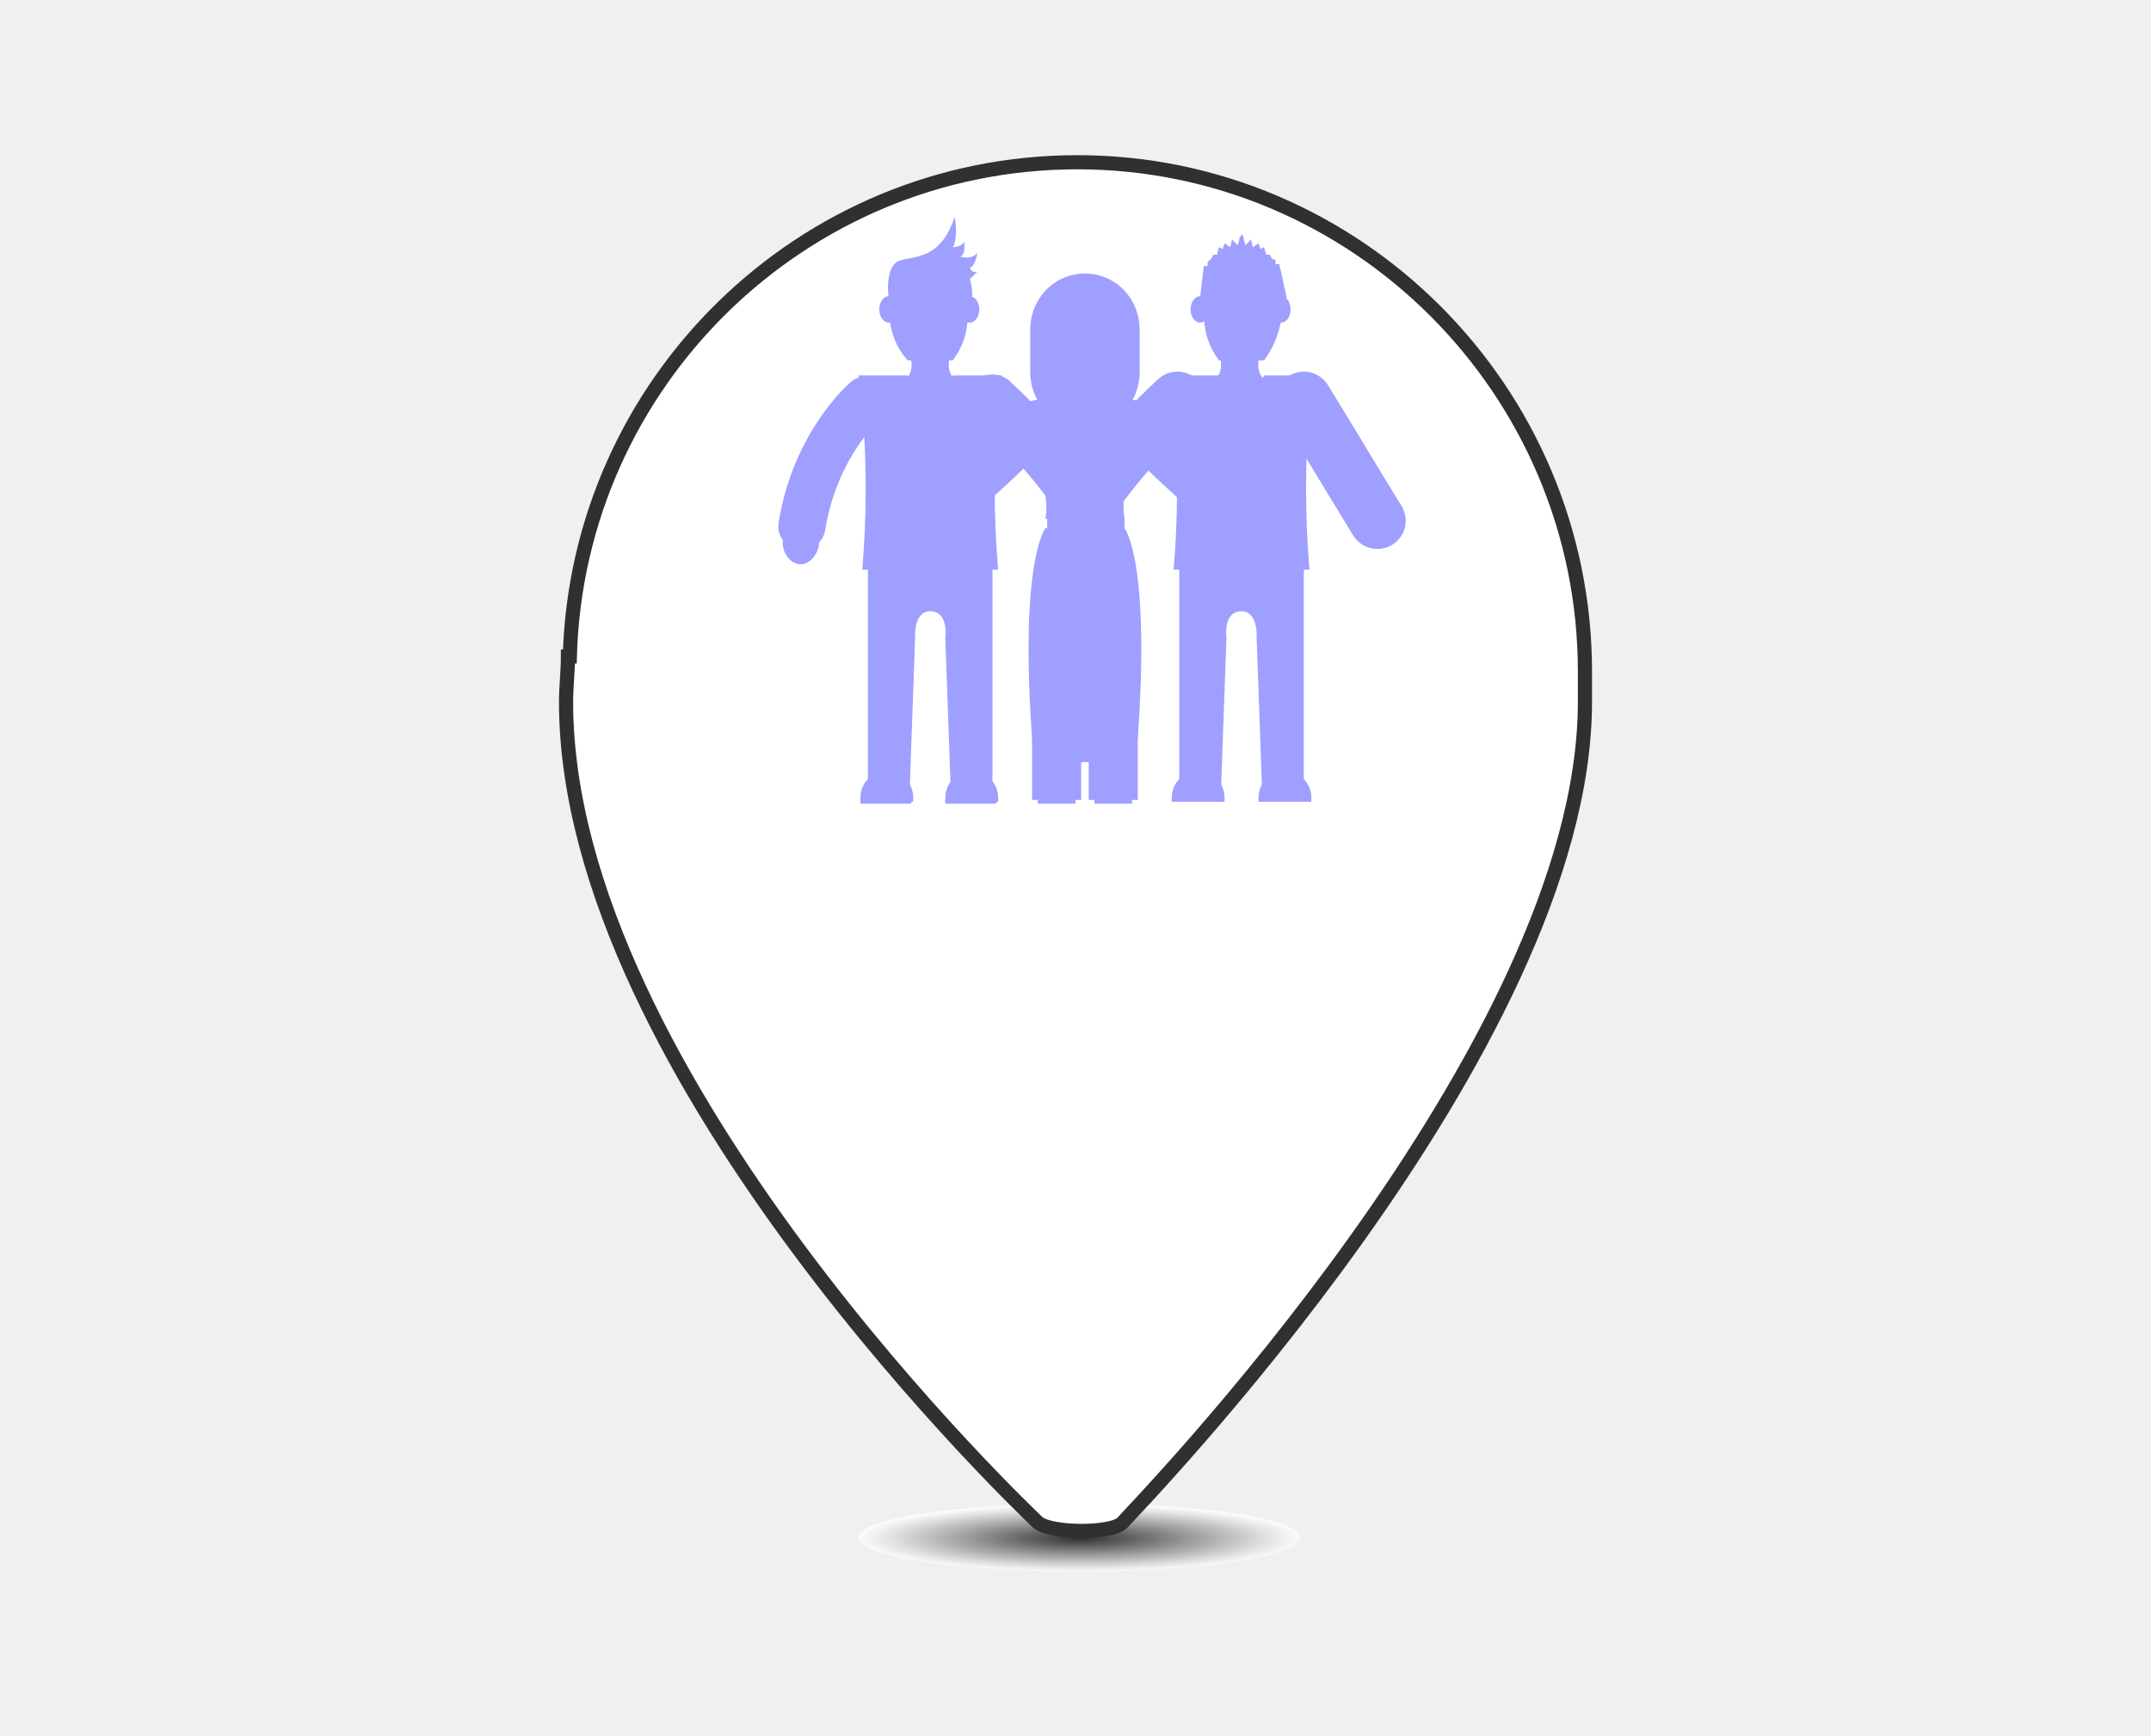
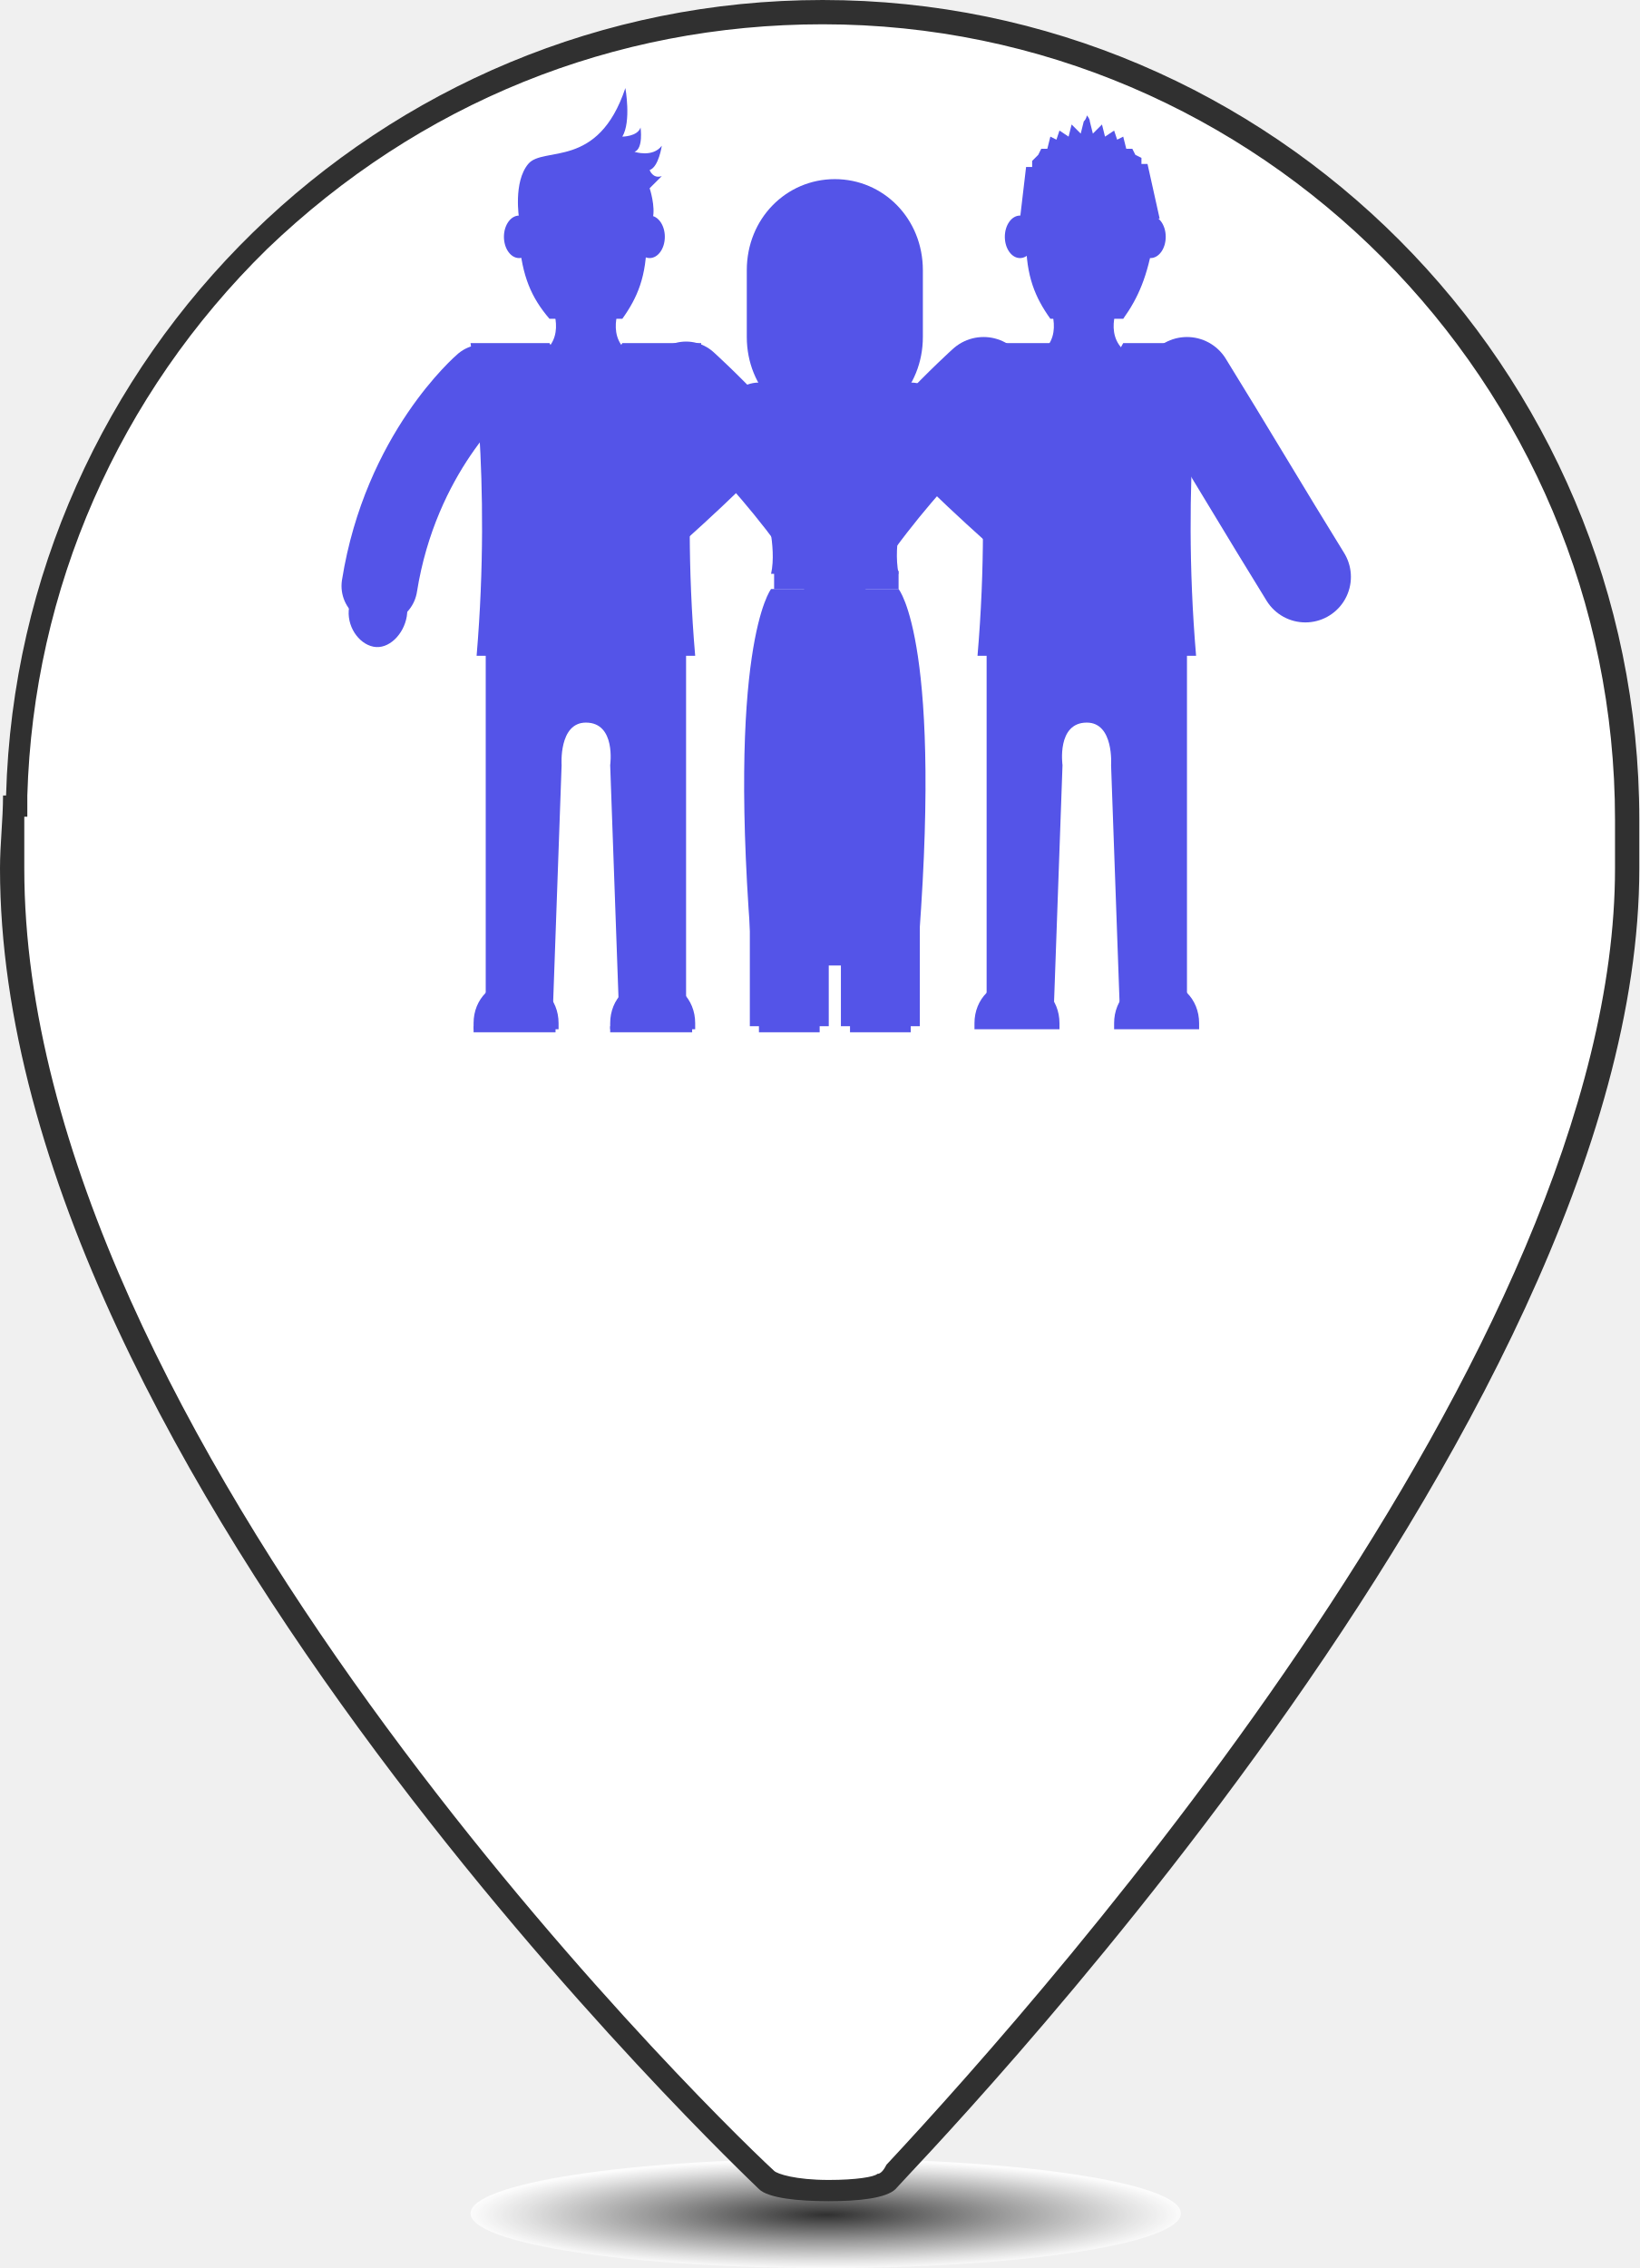
- <svg xmlns="http://www.w3.org/2000/svg" version="1.1" id="Layer_2" x="0px" y="0px" viewBox="0 0 114 92" style="enable-background:new 0 0 114 92;" xml:space="preserve">
+ <svg xmlns="http://www.w3.org/2000/svg" version="1.1" id="Layer_2" x="0px" y="0px" viewBox="0 0 54 74.7" style="enable-background:new 0 0 54 74.7;" xml:space="preserve">
  <style type="text/css">
	.st0{opacity:0.8;fill:url(#SVGID_1_);enable-background:new    ;}
- 	.st1{fill:#FFFFFF;stroke:#303030;stroke-width:0.75;stroke-miterlimit:10;}
- 	.st2{fill:none;stroke:#9F9FFF;stroke-width:3;stroke-linecap:round;stroke-miterlimit:10;}
- 	.st3{fill:#F9D500;stroke:#9F9FFF;stroke-width:3;stroke-linecap:round;stroke-miterlimit:10;}
- 	.st4{fill:none;stroke:#9F9FFF;stroke-width:2.2;stroke-linecap:round;stroke-miterlimit:10;}
- 	.st5{fill:#9F9FFF;}
- 	.st6{fill:#F9D500;}
- 	.st7{fill:none;stroke:#9F9FFF;stroke-width:2.5;stroke-linecap:round;stroke-miterlimit:10;}
- 	.st8{fill:none;stroke:#9F9FFF;stroke-width:2.7;stroke-linecap:round;stroke-miterlimit:10;}
- 	.st9{fill:none;stroke:#9F9FFF;stroke-width:2.6;stroke-miterlimit:10;}
+ 	.st1{fill:#FFFFFF;}
+ 	.st2{fill:#303030;}
+ 	.st3{fill:none;stroke:#5454E8;stroke-width:3;stroke-linecap:round;stroke-miterlimit:10;}
+ 	.st4{fill:#F9D500;stroke:#5454E8;stroke-width:3;stroke-linecap:round;stroke-miterlimit:10;}
+ 	.st5{fill:none;stroke:#5454E8;stroke-width:2.2;stroke-linecap:round;stroke-miterlimit:10;}
+ 	.st6{fill:#5454E8;}
+ 	.st7{fill:#F9D500;}
+ 	.st8{fill:none;stroke:#5454E8;stroke-width:2.5;stroke-linecap:round;stroke-miterlimit:10;}
+ 	.st9{fill:none;stroke:#5454E8;stroke-width:2.7;stroke-linecap:round;stroke-miterlimit:10;}
+ 	.st10{fill:none;stroke:#5454E8;stroke-width:2.6;stroke-miterlimit:10;}
</style>
-   <radialGradient id="SVGID_1_" cx="57.224" cy="40.846" r="11.738" gradientTransform="matrix(1 0 0 -0.1522 0 87.7639)" gradientUnits="userSpaceOnUse">
+   <radialGradient id="SVGID_1_" cx="27.224" cy="71.667" r="11.738" gradientTransform="matrix(1 0 0 -0.1522 0 83.855)" gradientUnits="userSpaceOnUse">
    <stop offset="0" style="stop-color:#000000" />
    <stop offset="0.499" style="stop-color:#868686" />
    <stop offset="0.844" style="stop-color:#DDDDDD" />
    <stop offset="1" style="stop-color:#FFFFFF" />
  </radialGradient>
-   <ellipse class="st0" cx="57.2" cy="81.5" rx="11.7" ry="1.8" />
+   <ellipse class="st0" cx="27.2" cy="72.9" rx="11.7" ry="1.8" />
  <g>
    <g>
-       <path class="st1" d="M84,35.6c0-14.9-12.1-27-26.9-27c-14.6,0-26.5,11.7-26.9,26.2h-0.1c0,0.8-0.1,1.6-0.1,2.4    c0,19.9,24.7,43.2,25,43.5c0.7,0.6,4,0.6,4.5,0S84,55.6,84,37.2c0-0.4,0-0.7,0-1.1C84,35.9,84,35.8,84,35.6z" />
+       <g>
+         <path class="st1" d="M27.3,72.2c-1.1,0-1.9-0.2-2.1-0.4C22.7,69.3,0.4,47.3,0.4,28.6c0-0.4,0-0.8,0-1.2c0-0.3,0-0.6,0-0.8h0.1     l0-0.4C1,12,12.9,0.4,27.1,0.4c14.6,0,26.5,11.9,26.5,26.6v1.6c0,16-18.4,36.9-24.1,42.9c-0.2,0.2-0.3,0.3-0.3,0.3     C29.1,72,28.5,72.2,27.3,72.2z" />
+         <path class="st2" d="M27.1,0.8c14.4,0,26.1,11.8,26.1,26.2v0.5v1.1c0,15.8-18.4,36.7-24,42.7c-0.1,0.2-0.2,0.3-0.3,0.3     c-0.1,0.1-0.7,0.2-1.6,0.2c-1.1,0-1.7-0.2-1.8-0.3l0,0C22.9,69.1,0.8,47.2,0.8,28.6c0-0.4,0-0.8,0-1.2c0-0.2,0-0.3,0-0.5h0.1     l0-0.7c0.2-6.8,3-13.2,7.9-18C13.8,3.4,20.2,0.8,27.1,0.8 M27.1,0C12.5,0,0.6,11.7,0.2,26.2H0.1C0.1,27,0,27.8,0,28.6     c0,19.9,24.7,43.2,25,43.5c0.3,0.3,1.3,0.4,2.3,0.4c1,0,1.9-0.1,2.2-0.4C30,71.5,54,47,54,28.6c0-0.4,0-0.7,0-1.1     c0-0.2,0-0.3,0-0.5C54,12.1,41.9,0,27.1,0L27.1,0z" />
+       </g>
    </g>
  </g>
  <g>
-     <path class="st2" d="M69.1,21.2c1.3,2.1,2.6,4.3,3.9,6.4" />
-     <path class="st3" d="M62.4,21.2c0,0-2.9,2.6-4.9,5.7" />
-     <path class="st4" d="M60,22.3c0,0-0.3,0.3,5,4.9" />
-     <path class="st5" d="M64.3,20.2c0.8-0.6,0.2-1.7,0.2-1.7h1.2h1.2c0,0-0.6,1.1,0.2,1.7c1,0.7-1.4,0.7-1.4,0.7S63.4,20.9,64.3,20.2z" />
-     <path class="st5" d="M65.8,30.1l3.3-0.2v12.3h-2.2l-0.3-8.4c0,0,0.1-1.4-0.8-1.4c-1,0-0.8,1.4-0.8,1.4l-0.3,8.4h-2.2V29.9   L65.8,30.1z" />
+     <path class="st3" d="M39.1,12.6c1.3,2.1,2.6,4.3,3.9,6.4" />
+     <path class="st4" d="M32.4,12.6c0,0-2.9,2.6-4.9,5.7" />
+     <path class="st5" d="M30,13.7c0,0-0.3,0.3,5,4.9" />
+     <path class="st6" d="M34.3,11.6c0.8-0.6,0.2-1.7,0.2-1.7h1.2h1.2c0,0-0.6,1.1,0.2,1.7c1,0.7-1.4,0.7-1.4,0.7S33.4,12.3,34.3,11.6z" />
+     <path class="st6" d="M35.8,21.5l3.3-0.2v12.3h-2.2l-0.3-8.4c0,0,0.1-1.4-0.8-1.4c-1,0-0.8,1.4-0.8,1.4l-0.3,8.4h-2.2V21.3   L35.8,21.5z" />
    <g>
-       <path class="st5" d="M66.7,42.5c0-0.1,0-0.2,0-0.2c0-0.8,0.6-1.4,1.4-1.4s1.4,0.6,1.4,1.4c0,0.1,0,0.2,0,0.2H66.7z" />
-       <path class="st6" d="M66.6,42.4" />
-       <path class="st6" d="M69.4,42.4c0,0.1,0,0.1,0,0.2" />
+       <path class="st6" d="M36.7,33.9c0-0.1,0-0.2,0-0.2c0-0.8,0.6-1.4,1.4-1.4s1.4,0.6,1.4,1.4c0,0.1,0,0.2,0,0.2H36.7z" />
+       <path class="st7" d="M36.6,33.8" />
+       <path class="st7" d="M39.4,33.8c0,0.1,0,0.1,0,0.2" />
    </g>
    <g>
-       <path class="st5" d="M64.9,42.5c0-0.1,0-0.2,0-0.2c0-0.8-0.6-1.4-1.4-1.4c-0.8,0-1.4,0.6-1.4,1.4c0,0.1,0,0.2,0,0.2H64.9z" />
+       <path class="st6" d="M34.9,33.9c0-0.1,0-0.2,0-0.2c0-0.8-0.6-1.4-1.4-1.4c-0.8,0-1.4,0.6-1.4,1.4c0,0.1,0,0.2,0,0.2H34.9z" />
    </g>
    <g>
-       <ellipse class="st5" cx="67.9" cy="16.4" rx="0.5" ry="0.7" />
-       <ellipse class="st5" cx="63.6" cy="16.4" rx="0.5" ry="0.7" />
+       <ellipse class="st6" cx="37.9" cy="7.8" rx="0.5" ry="0.7" />
+       <ellipse class="st6" cx="33.6" cy="7.8" rx="0.5" ry="0.7" />
    </g>
-     <path class="st5" d="M67,19.1h-2.4c-0.5-0.7-0.8-1.4-0.8-2.6c0-1.5,0.3-2.8,2.1-2.8s2.1,1.2,2.1,2.8C67.8,17.7,67.5,18.4,67,19.1z" />
-     <path class="st5" d="M62,19.9h2.6c0.5,0.9,1.2,0.8,1.2,0.8s0.7,0.2,1.2-0.8h2.6c0,0-0.7,4.4-0.2,10.3h-3.6h-3.6   C62.7,24.4,62,19.9,62,19.9z" />
-     <path class="st7" d="M45.9,21.2c0,0-2.7,2.3-3.4,6.7" />
-     <path class="st8" d="M52.6,21.2c0,0,2.9,2.6,4.9,5.7" />
-     <path class="st5" d="M50.7,20.2c-0.8-0.6-0.2-1.7-0.2-1.7h-1.2h-1.2c0,0,0.6,1.1-0.2,1.7c-1,0.7,1.4,0.7,1.4,0.7   S51.7,20.9,50.7,20.2z" />
-     <path class="st5" d="M49.3,30.1L46,29.9v12.3h2.2l0.3-8.4c0,0-0.1-1.4,0.8-1.4c1,0,0.8,1.4,0.8,1.4l0.3,8.4h2.2V29.9L49.3,30.1z" />
-     <path class="st4" d="M55,22.3c0,0,0.3,0.3-5,4.9" />
-     <path class="st5" d="M60.4,19.7c0,1.7-1.3,3-2.9,3l0,0c-1.6,0-2.9-1.3-2.9-3v-2.2c0-1.7,1.3-3,2.9-3l0,0c1.6,0,2.9,1.3,2.9,3V19.7z   " />
-     <line class="st9" x1="56" y1="32.2" x2="56" y2="42.4" />
-     <path class="st5" d="M57,42.6c0-0.1,0-0.1,0-0.2c0-0.5-0.4-1-1-1c-0.5,0-1,0.4-1,1c0,0.1,0,0.1,0,0.2H57z" />
-     <line class="st9" x1="59" y1="32.2" x2="59" y2="42.4" />
-     <path class="st5" d="M58,42.6c0-0.1,0-0.1,0-0.2c0-0.5,0.4-1,1-1c0.5,0,1,0.4,1,1c0,0.1,0,0.1,0,0.2H58z" />
+     <path class="st6" d="M37,10.5h-2.4c-0.5-0.7-0.8-1.4-0.8-2.6c0-1.5,0.3-2.8,2.1-2.8S38,6.3,38,7.9C37.8,9.1,37.5,9.8,37,10.5z" />
+     <path class="st6" d="M32,11.3h2.6c0.5,0.9,1.2,0.8,1.2,0.8s0.7,0.2,1.2-0.8h2.6c0,0-0.7,4.4-0.2,10.3h-3.6h-3.6   C32.7,15.8,32,11.3,32,11.3z" />
+     <path class="st8" d="M15.9,12.6c0,0-2.7,2.3-3.4,6.7" />
+     <path class="st9" d="M22.6,12.6c0,0,2.9,2.6,4.9,5.7" />
+     <path class="st6" d="M20.7,11.6c-0.8-0.6-0.2-1.7-0.2-1.7h-1.2h-1.2c0,0,0.6,1.1-0.2,1.7c-1,0.7,1.4,0.7,1.4,0.7   S21.7,12.3,20.7,11.6z" />
+     <path class="st6" d="M19.3,21.5L16,21.3v12.3h2.2l0.3-8.4c0,0-0.1-1.4,0.8-1.4c1,0,0.8,1.4,0.8,1.4l0.3,8.4h2.2V21.3L19.3,21.5z" />
+     <path class="st5" d="M25,13.7c0,0,0.3,0.3-5,4.9" />
+     <path class="st6" d="M30.4,11.1c0,1.7-1.3,3-2.9,3l0,0c-1.6,0-2.9-1.3-2.9-3V8.9c0-1.7,1.3-3,2.9-3l0,0c1.6,0,2.9,1.3,2.9,3V11.1z" />
+     <line class="st10" x1="26" y1="23.6" x2="26" y2="33.8" />
+     <path class="st6" d="M27,34c0-0.1,0-0.1,0-0.2c0-0.5-0.4-1-1-1c-0.5,0-1,0.4-1,1c0,0.1,0,0.1,0,0.2H27z" />
+     <line class="st10" x1="29" y1="23.6" x2="29" y2="33.8" />
+     <path class="st6" d="M28,34c0-0.1,0-0.1,0-0.2c0-0.5,0.4-1,1-1c0.5,0,1,0.4,1,1c0,0.1,0,0.1,0,0.2H28z" />
    <g>
-       <path class="st5" d="M48.4,42.5c0-0.1,0-0.2,0-0.2c0-0.8-0.6-1.4-1.4-1.4c-0.8,0-1.4,0.6-1.4,1.4c0,0.1,0,0.2,0,0.2H48.4z" />
-       <path class="st5" d="M45.6,42.4c0,0.1,0,0.1,0,0.2h2.7c0-0.1,0-0.1,0-0.2H45.6z" />
+       <path class="st6" d="M18.4,33.9c0-0.1,0-0.2,0-0.2c0-0.8-0.6-1.4-1.4-1.4c-0.8,0-1.4,0.6-1.4,1.4c0,0.1,0,0.2,0,0.2H18.4z" />
+       <path class="st6" d="M15.6,33.8c0,0.1,0,0.1,0,0.2h2.7c0-0.1,0-0.1,0-0.2H15.6z" />
    </g>
    <g>
-       <path class="st5" d="M50.1,42.5c0-0.1,0-0.2,0-0.2c0-0.8,0.6-1.4,1.4-1.4c0.8,0,1.4,0.6,1.4,1.4c0,0.1,0,0.2,0,0.2H50.1z" />
-       <path class="st5" d="M50.1,42.4c0,0.1,0,0.1,0,0.2h2.7c0-0.1,0-0.1,0-0.2H50.1z" />
+       <path class="st6" d="M20.1,33.9c0-0.1,0-0.2,0-0.2c0-0.8,0.6-1.4,1.4-1.4c0.8,0,1.4,0.6,1.4,1.4c0,0.1,0,0.2,0,0.2H20.1z" />
+       <path class="st6" d="M20.1,33.8c0,0.1,0,0.1,0,0.2h2.7c0-0.1,0-0.1,0-0.2H20.1z" />
    </g>
-     <path class="st5" d="M59.6,28h-2.1h-2.1c0,0-1.5,1.9-0.6,12.4h5.4C61.1,29.8,59.6,28,59.6,28z" />
-     <polygon class="st5" points="57.5,27.4 55.5,27.4 55.5,28 57.5,28 59.6,28 59.6,27.4  " />
-     <ellipse class="st5" cx="55.3" cy="17.8" rx="0.5" ry="0.7" />
-     <ellipse class="st5" cx="59.6" cy="17.8" rx="0.5" ry="0.7" />
-     <path class="st5" d="M59.9,23.1c0.2-0.8,0.9-0.9,0.9-0.9c-0.8-1.1-2.2-0.8-2.2-0.8l-1.1,0.9l-1.1-0.9c0,0-1.4-0.3-2.2,0.8   c0,0,0.7,0.1,0.9,0.9c0,0,0,0,0,0.1c0.1,0.9-0.3,1.3,0.1,2.1c0,0,0.4,1.3,0.2,2.2h2.1h2.1c-0.2-1,0.2-2.2,0.2-2.2   C60.1,24.5,59.7,24,59.9,23.1L59.9,23.1z" />
-     <path class="st5" d="M58.1,21.1c0,0-0.1-1,0-1.5c0.2-0.5-0.6,0.4-0.6,0.4s-0.8-0.9-0.6-0.4s0,1.5,0,1.5l-0.5,0.2   c0.2,1.4,1.1,1.1,1.1,1.1s0.9,0.3,1.1-1.1L58.1,21.1z" />
-     <path class="st5" d="M59.6,17.9c0,2-1.5,2.8-2.1,2.8s-2.1-0.9-2.1-2.8c0-1.5,0.3-2.8,2.1-2.8C59.3,15.1,59.6,16.4,59.6,17.9z" />
+     <path class="st6" d="M29.6,19.4h-2.1h-2.1c0,0-1.5,1.9-0.6,12.4h5.4C31.1,21.2,29.6,19.4,29.6,19.4z" />
+     <polygon class="st6" points="27.5,18.8 25.5,18.8 25.5,19.4 27.5,19.4 29.6,19.4 29.6,18.8  " />
+     <ellipse class="st6" cx="25.3" cy="9.2" rx="0.5" ry="0.7" />
+     <ellipse class="st6" cx="29.6" cy="9.2" rx="0.5" ry="0.7" />
+     <path class="st6" d="M29.9,14.5c0.2-0.8,0.9-0.9,0.9-0.9c-0.8-1.1-2.2-0.8-2.2-0.8l-1.1,0.9l-1.1-0.9c0,0-1.4-0.3-2.2,0.8   c0,0,0.7,0.1,0.9,0.9c0,0,0,0,0,0.1c0.1,0.9-0.3,1.3,0.1,2.1c0,0,0.4,1.3,0.2,2.2h2.1h2.1c-0.2-1,0.2-2.2,0.2-2.2   C30.1,15.9,29.7,15.4,29.9,14.5L29.9,14.5z" />
+     <path class="st6" d="M28.1,12.5c0,0-0.1-1,0-1.5c0.2-0.5-0.6,0.4-0.6,0.4s-0.8-0.9-0.6-0.4s0,1.5,0,1.5l-0.5,0.2   c0.2,1.4,1.1,1.1,1.1,1.1s0.9,0.3,1.1-1.1L28.1,12.5z" />
+     <path class="st6" d="M29.6,9.3c0,2-1.5,2.8-2.1,2.8s-2.1-0.9-2.1-2.8c0-1.5,0.3-2.8,2.1-2.8C29.3,6.5,29.6,7.8,29.6,9.3z" />
    <g>
-       <ellipse class="st5" cx="47.1" cy="16.4" rx="0.5" ry="0.7" />
-       <ellipse class="st5" cx="51.4" cy="16.4" rx="0.5" ry="0.7" />
+       <ellipse class="st6" cx="17.1" cy="7.8" rx="0.5" ry="0.7" />
+       <ellipse class="st6" cx="21.4" cy="7.8" rx="0.5" ry="0.7" />
    </g>
-     <path class="st5" d="M48.1,19.1h2.4c0.5-0.7,0.8-1.4,0.8-2.6c0-1.5-0.3-2.8-2.1-2.8s-2.1,1.2-2.1,2.8   C47.2,17.7,47.5,18.4,48.1,19.1z" />
-     <path class="st5" d="M58.7,16.6c0,0-1.5,1.4-3.2,0.6c0,0-0.3-2.2,2-2.2s2,2.1,2,2.1S59,17.2,58.7,16.6z" />
-     <path class="st5" d="M53.1,19.9h-2.6c-0.5,0.9-1.2,0.8-1.2,0.8s-0.7,0.2-1.2-0.8h-2.6c0,0,0.7,4.4,0.2,10.3h3.6h3.6   C52.4,24.4,53.1,19.9,53.1,19.9z" />
-     <path class="st5" d="M43.4,28.9c-0.1,0.6-0.6,1.1-1.1,1s-0.9-0.7-0.8-1.3c0.1-0.6,0.6-1.1,1.1-1C43.1,27.7,43.5,28.3,43.4,28.9z" />
-     <path class="st5" d="M67.8,14h-0.2v-0.2l-0.2-0.1l-0.1-0.2h-0.2L67,13.1l-0.2,0.1l-0.1-0.3l-0.3,0.2l-0.1-0.4L66,13l-0.1-0.4   c0-0.1-0.1-0.2-0.1-0.2s0,0.1-0.1,0.2L65.6,13l-0.3-0.3l-0.1,0.4l-0.3-0.2l-0.1,0.3l-0.2-0.1l-0.1,0.4h-0.2l-0.1,0.2L64,13.9v0.2   h-0.2l-0.2,1.7h0.2V17h0.4c0,0,0-1.6,0.3-2.1c0,0,0.6,0.2,1.4,0.2s1.4-0.2,1.4-0.2c0.3,0.5,0.3,2.1,0.3,2.1H68v-1.2h0.2L67.8,14z" />
-     <path class="st5" d="M47.1,15.8c0,0-0.2-1.2,0.3-1.8s2.3,0.2,3.2-2.5c0,0,0.2,1.1-0.1,1.6c0,0,0.5,0,0.6-0.3c0,0,0.1,0.7-0.2,0.8   c0,0,0.6,0.2,0.9-0.2c0,0-0.1,0.7-0.4,0.8c0,0,0.1,0.3,0.4,0.2l-0.4,0.4c0,0,0.2,0.6,0.1,1c0,0-0.2,0-0.2,0.1c0,0-0.4-0.9-0.5-1   c0,0-1.4,0.9-3.1-0.2C47.7,14.7,47.8,15.4,47.1,15.8C47.2,15.8,47.2,15.8,47.1,15.8z" />
+     <path class="st6" d="M18.1,10.5h2.4c0.5-0.7,0.8-1.4,0.8-2.6c0-1.5-0.3-2.8-2.1-2.8s-2.1,1.2-2.1,2.8C17.2,9.1,17.5,9.8,18.1,10.5z   " />
+     <path class="st6" d="M28.7,8c0,0-1.5,1.4-3.2,0.6c0,0-0.3-2.2,2-2.2s2,2.1,2,2.1S29,8.6,28.7,8z" />
+     <path class="st6" d="M23.1,11.3h-2.6c-0.5,0.9-1.2,0.8-1.2,0.8s-0.7,0.2-1.2-0.8h-2.6c0,0,0.7,4.4,0.2,10.3h3.6h3.6   C22.4,15.8,23.1,11.3,23.1,11.3z" />
+     <path class="st6" d="M13.4,20.3c-0.1,0.6-0.6,1.1-1.1,1s-0.9-0.7-0.8-1.3c0.1-0.6,0.6-1.1,1.1-1C13.1,19.1,13.5,19.7,13.4,20.3z" />
+     <path class="st6" d="M37.8,5.4h-0.2V5.2l-0.2-0.1l-0.1-0.2h-0.2L37,4.5l-0.2,0.1l-0.1-0.3l-0.3,0.2l-0.1-0.4L36,4.4L35.9,4   c0-0.1-0.1-0.2-0.1-0.2s0,0.1-0.1,0.2l-0.1,0.4l-0.3-0.3l-0.1,0.4l-0.3-0.2l-0.1,0.3l-0.2-0.1l-0.1,0.4h-0.2l-0.1,0.2L34,5.3v0.2   h-0.2l-0.2,1.7h0.2v1.2h0.4c0,0,0-1.6,0.3-2.1c0,0,0.6,0.2,1.4,0.2s1.4-0.2,1.4-0.2c0.3,0.5,0.3,2.1,0.3,2.1H38V7.2h0.2L37.8,5.4z" />
+     <path class="st6" d="M17.1,7.2c0,0-0.2-1.2,0.3-1.8s2.3,0.2,3.2-2.5c0,0,0.2,1.1-0.1,1.6c0,0,0.5,0,0.6-0.3c0,0,0.1,0.7-0.2,0.8   c0,0,0.6,0.2,0.9-0.2c0,0-0.1,0.7-0.4,0.8c0,0,0.1,0.3,0.4,0.2l-0.4,0.4c0,0,0.2,0.6,0.1,1c0,0-0.2,0-0.2,0.1c0,0-0.4-0.9-0.5-1   c0,0-1.4,0.9-3.1-0.2C17.7,6.1,17.8,6.8,17.1,7.2C17.2,7.2,17.2,7.2,17.1,7.2z" />
  </g>
</svg>
